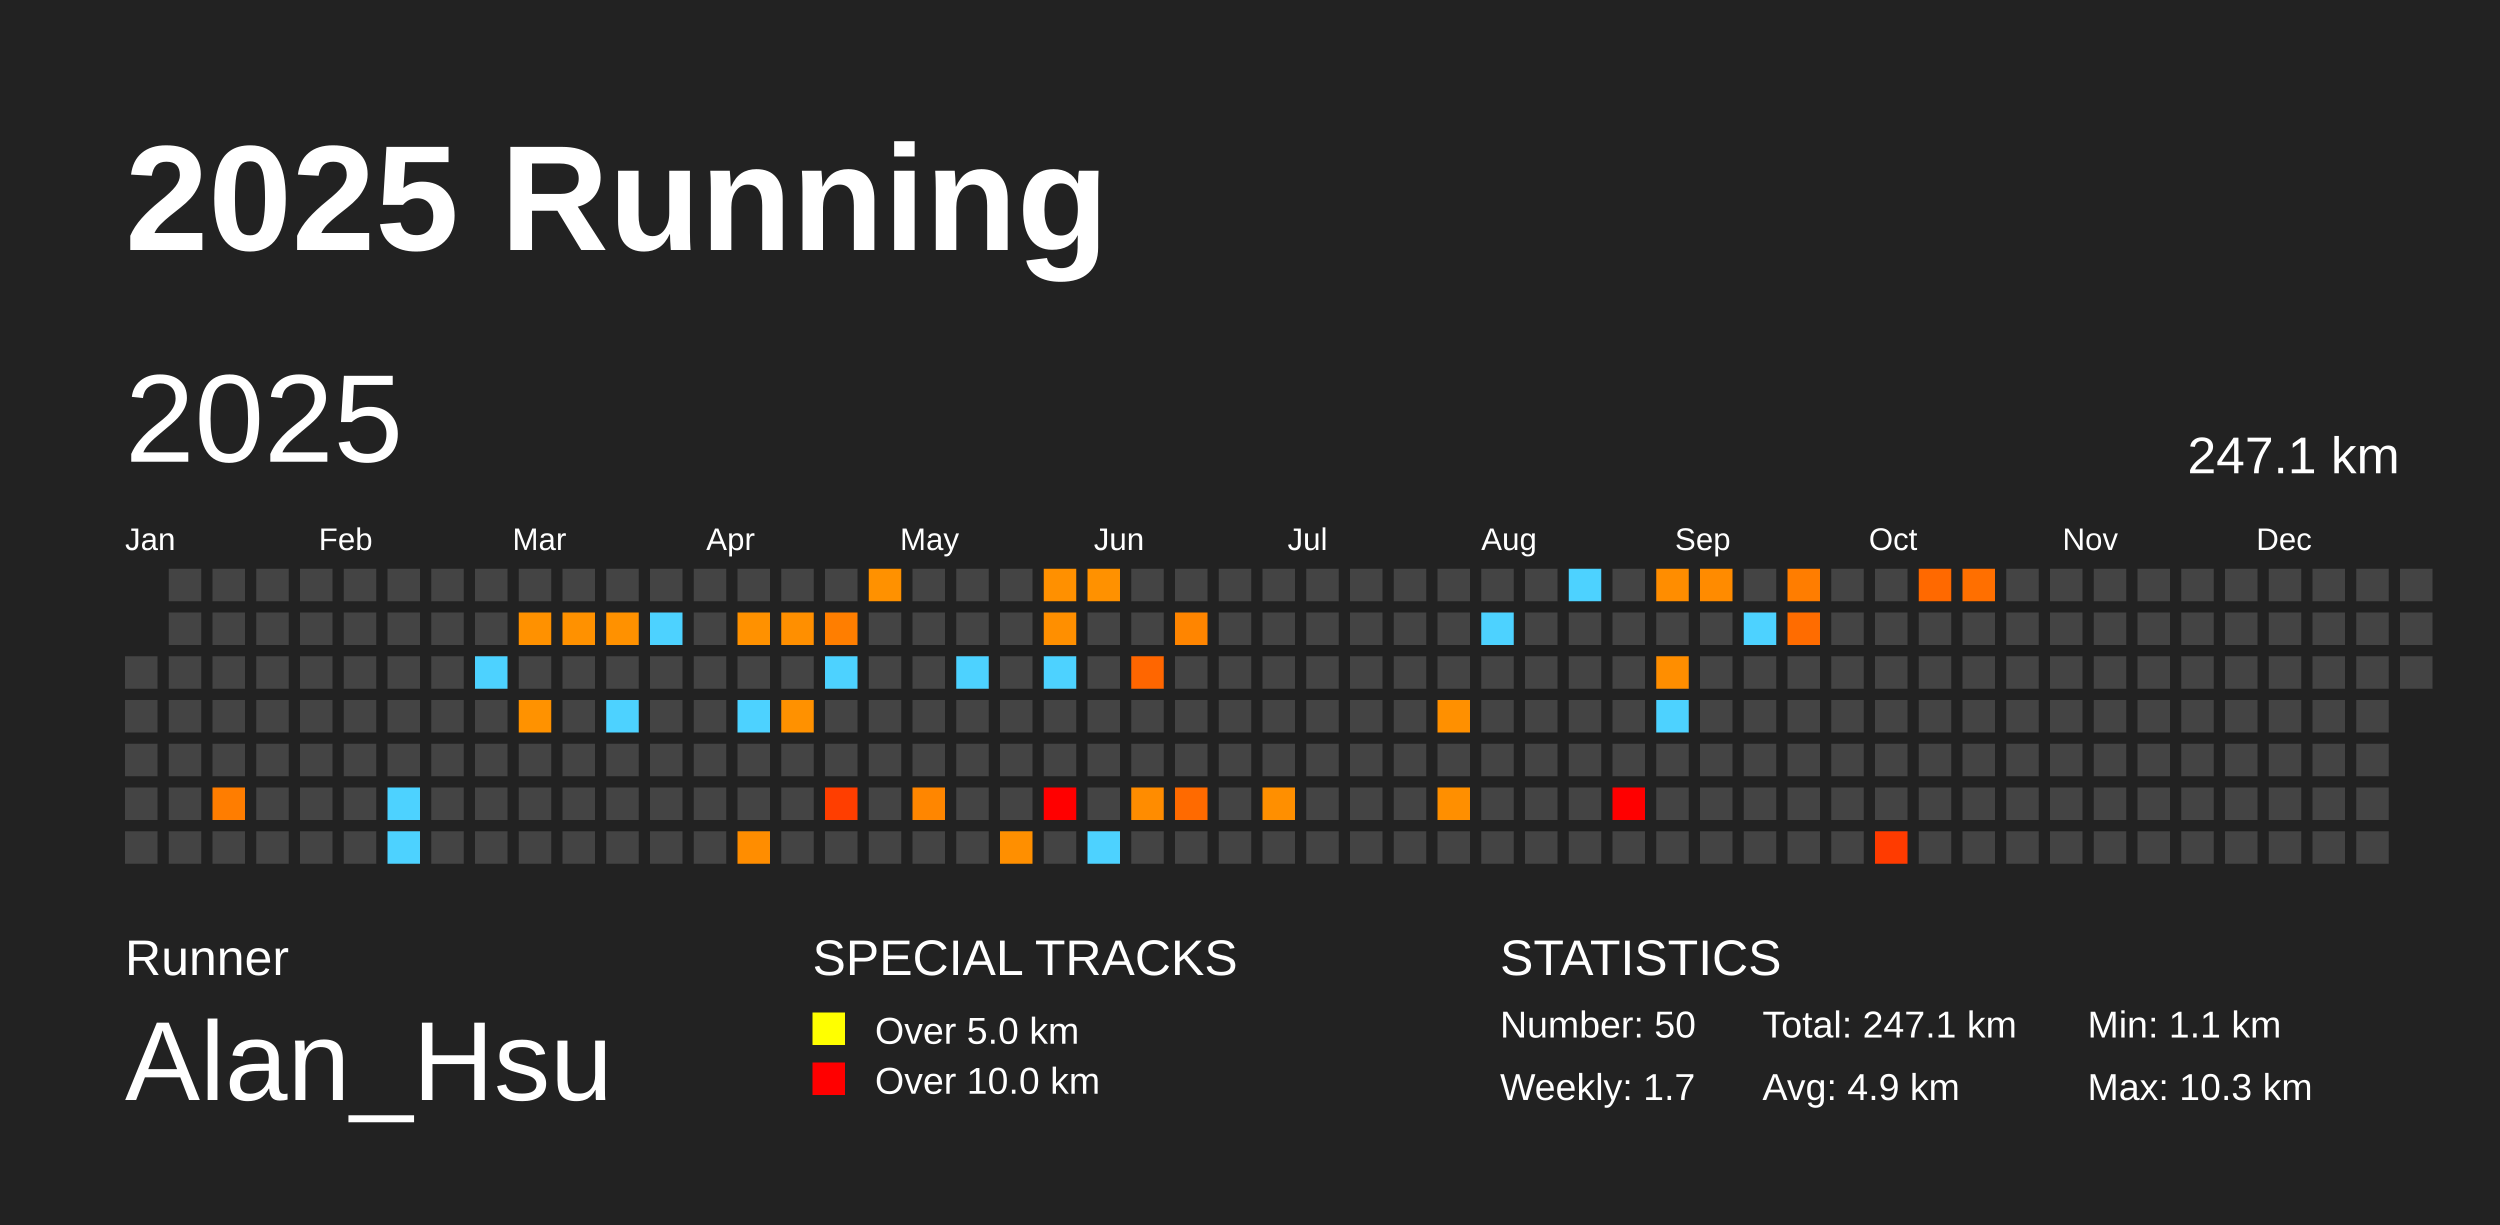
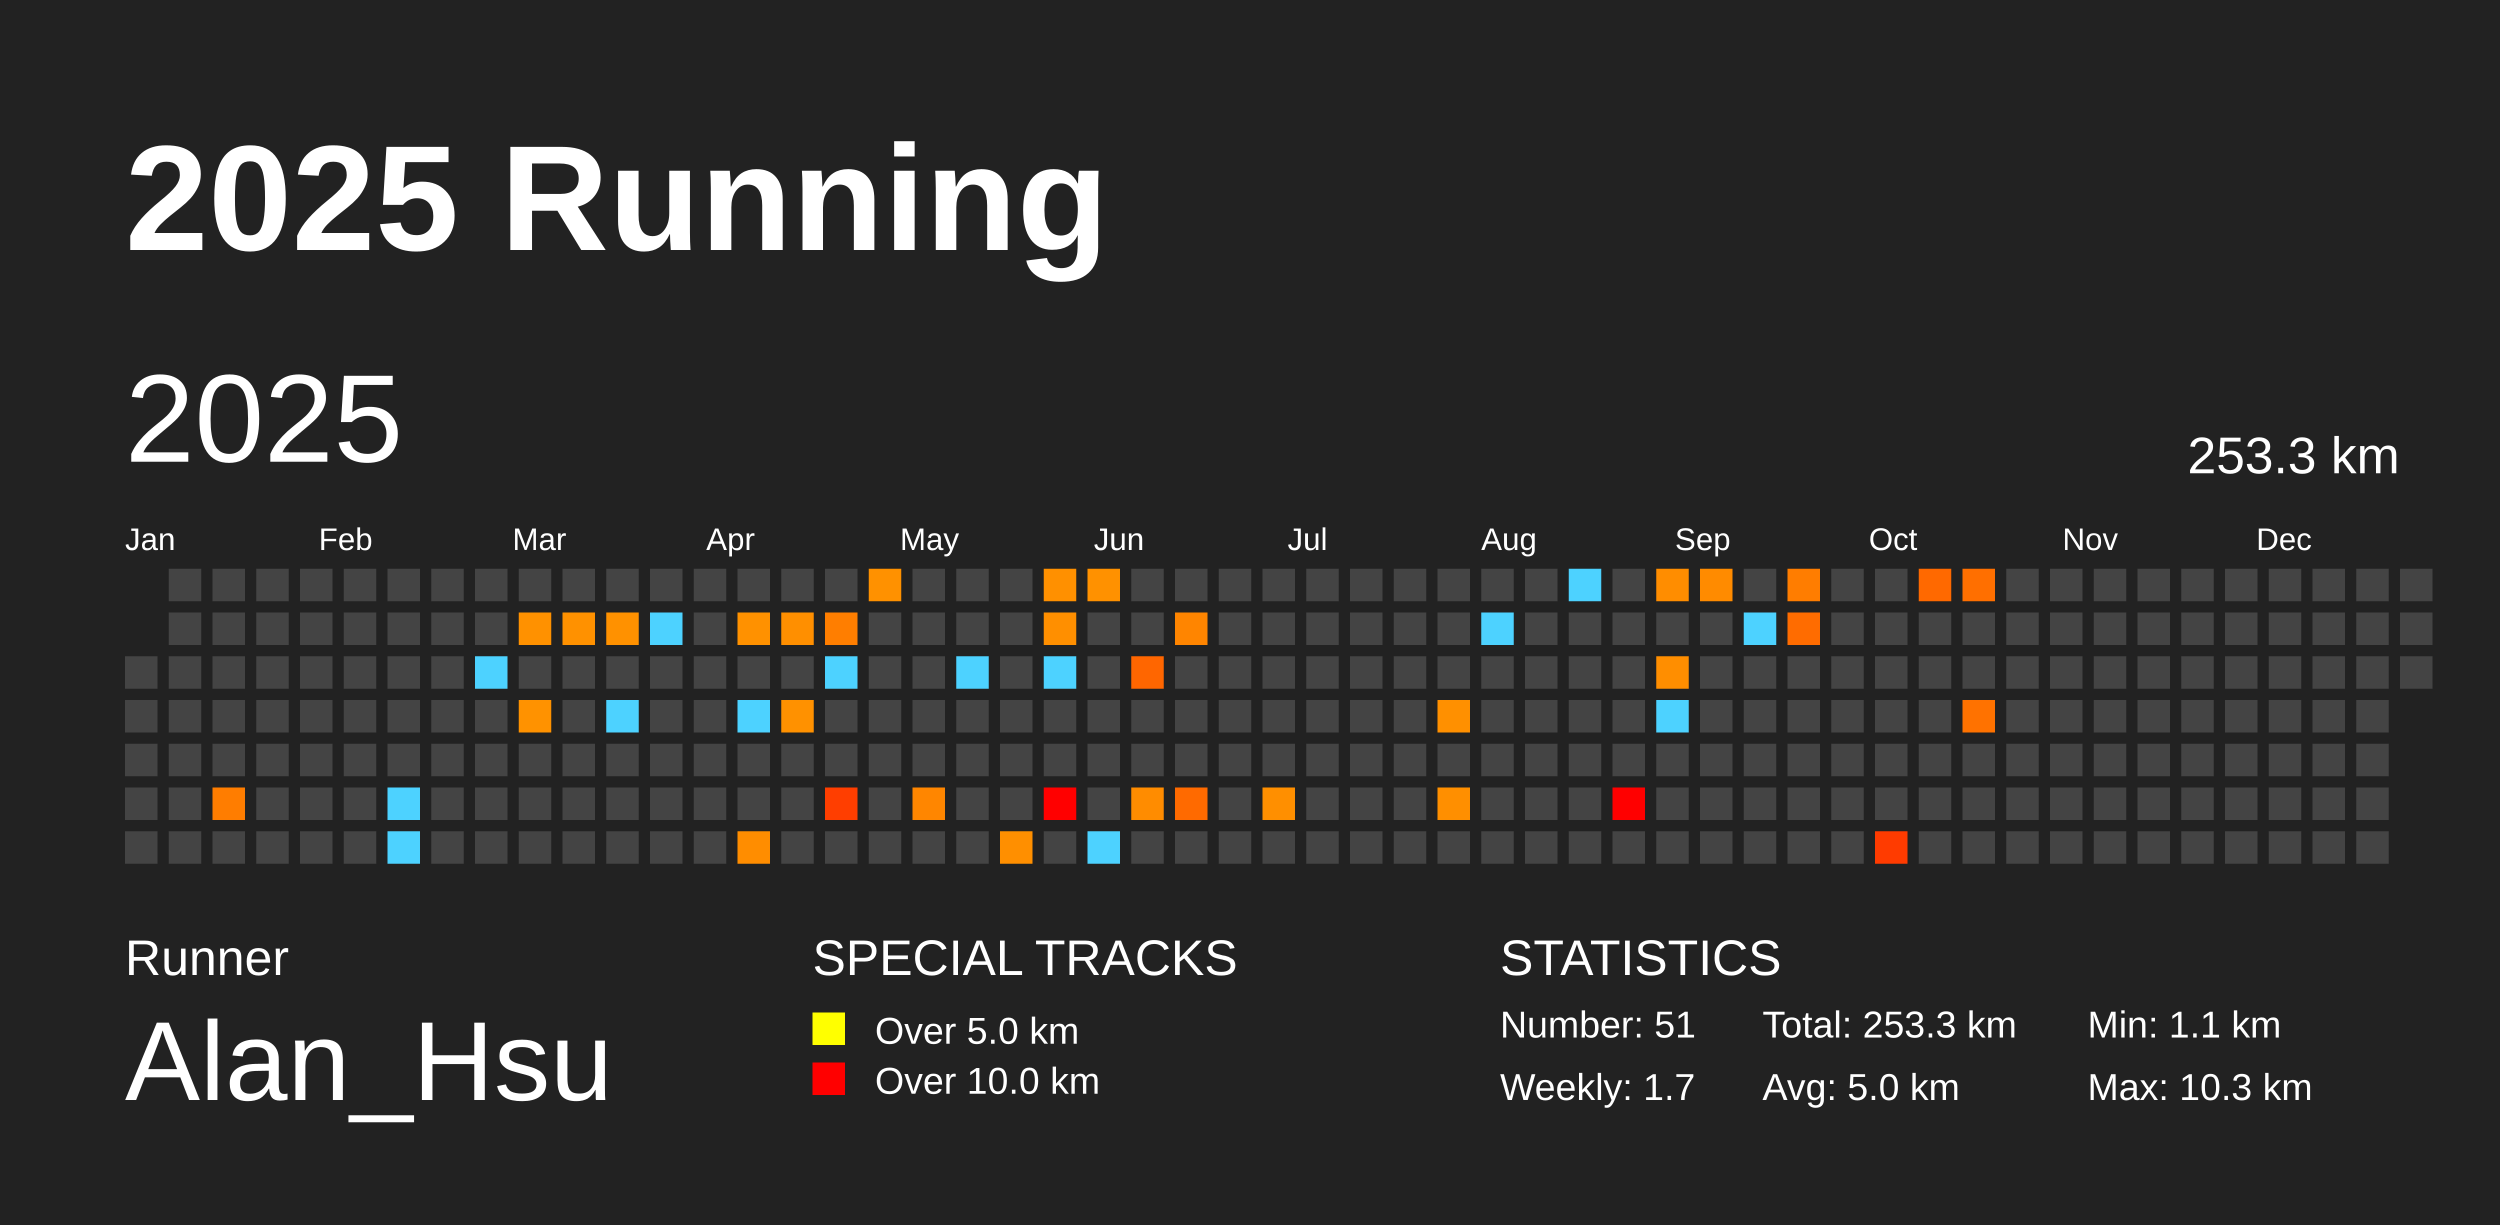
<svg xmlns="http://www.w3.org/2000/svg" baseProfile="full" height="98mm" version="1.1" viewBox="0,0,200,98" width="200mm">
  <defs />
  <rect fill="#222222" height="98" width="200" x="0" y="0" />
  <text fill="#FFFFFF" style="font-size:12px; font-family:Arial; font-weight:bold;" x="10" y="20">2025 Running</text>
  <text fill="#FFFFFF" style="font-size:4px; font-family:Arial" x="10" y="78">Runner</text>
  <text fill="#FFFFFF" style="font-size:9px; font-family:Arial" x="10" y="88">Alan_Hsu</text>
  <text fill="#FFFFFF" style="font-size:4px; font-family:Arial" x="65" y="78">SPECIAL TRACKS</text>
  <rect fill="yellow" height="2.6" width="2.6" x="65" y="81" />
  <text fill="#FFFFFF" style="font-size:3px; font-family:Arial" x="70" y="83.5">Over 5.0 km</text>
  <rect fill="red" height="2.6" width="2.6" x="65" y="85" />
  <text fill="#FFFFFF" style="font-size:3px; font-family:Arial" x="70" y="87.5">Over 10.0 km</text>
  <text fill="#FFFFFF" style="font-size:4px; font-family:Arial" x="120" y="78">STATISTICS</text>
-   <text fill="#FFFFFF" style="font-size:3px; font-family:Arial" x="120" y="83">Number: 50</text>
+   <text fill="#FFFFFF" style="font-size:3px; font-family:Arial" x="120" y="83">Number: 51</text>
  <text fill="#FFFFFF" style="font-size:3px; font-family:Arial" x="120" y="88">Weekly: 1.7</text>
-   <text fill="#FFFFFF" style="font-size:3px; font-family:Arial" x="141" y="83">Total: 247.1 km</text>
-   <text fill="#FFFFFF" style="font-size:3px; font-family:Arial" x="141" y="88">Avg: 4.9 km</text>
+   <text fill="#FFFFFF" style="font-size:3px; font-family:Arial" x="141" y="83">Total: 253.3 km</text>
+   <text fill="#FFFFFF" style="font-size:3px; font-family:Arial" x="141" y="88">Avg: 5.0 km</text>
  <text fill="#FFFFFF" style="font-size:3px; font-family:Arial" x="167" y="83">Min: 1.1 km</text>
  <text fill="#FFFFFF" style="font-size:3px; font-family:Arial" x="167" y="88">Max: 10.3 km</text>
  <text dominant-baseline="hanging" fill="#FFFFFF" style="font-size:10.0px; font-family:Arial;" x="10" y="30">2025</text>
-   <text dominant-baseline="hanging" fill="#FFFFFF" style="font-size:4.125px; font-family:Arial;" x="175" y="35">247.1 km</text>
+   <text dominant-baseline="hanging" fill="#FFFFFF" style="font-size:4.125px; font-family:Arial;" x="175" y="35">253.3 km</text>
  <text fill="#FFFFFF" style="font-size:2.5px; font-family:Arial" x="10.0" y="44">Jan</text>
  <text fill="#FFFFFF" style="font-size:2.5px; font-family:Arial" x="25.5" y="44">Feb</text>
  <text fill="#FFFFFF" style="font-size:2.5px; font-family:Arial" x="41.0" y="44">Mar</text>
  <text fill="#FFFFFF" style="font-size:2.5px; font-family:Arial" x="56.5" y="44">Apr</text>
  <text fill="#FFFFFF" style="font-size:2.5px; font-family:Arial" x="72.0" y="44">May</text>
  <text fill="#FFFFFF" style="font-size:2.5px; font-family:Arial" x="87.5" y="44">Jun</text>
  <text fill="#FFFFFF" style="font-size:2.5px; font-family:Arial" x="103.0" y="44">Jul</text>
  <text fill="#FFFFFF" style="font-size:2.5px; font-family:Arial" x="118.5" y="44">Aug</text>
  <text fill="#FFFFFF" style="font-size:2.5px; font-family:Arial" x="134.0" y="44">Sep</text>
  <text fill="#FFFFFF" style="font-size:2.5px; font-family:Arial" x="149.5" y="44">Oct</text>
  <text fill="#FFFFFF" style="font-size:2.5px; font-family:Arial" x="165.0" y="44">Nov</text>
  <text fill="#FFFFFF" style="font-size:2.5px; font-family:Arial" x="180.5" y="44">Dec</text>
  <rect fill="#444444" height="2.6" width="2.6" x="10.0" y="52.5" />
  <rect fill="#444444" height="2.6" width="2.6" x="10.0" y="56.0" />
  <rect fill="#444444" height="2.6" width="2.6" x="10.0" y="59.5" />
  <rect fill="#444444" height="2.6" width="2.6" x="10.0" y="63.0" />
  <rect fill="#444444" height="2.6" width="2.6" x="10.0" y="66.5" />
  <rect fill="#444444" height="2.6" width="2.6" x="13.5" y="45.5" />
  <rect fill="#444444" height="2.6" width="2.6" x="13.5" y="49.0" />
  <rect fill="#444444" height="2.6" width="2.6" x="13.5" y="52.5" />
  <rect fill="#444444" height="2.6" width="2.6" x="13.5" y="56.0" />
  <rect fill="#444444" height="2.6" width="2.6" x="13.5" y="59.5" />
  <rect fill="#444444" height="2.6" width="2.6" x="13.5" y="63.0" />
  <rect fill="#444444" height="2.6" width="2.6" x="13.5" y="66.5" />
  <rect fill="#444444" height="2.6" width="2.6" x="17.0" y="45.5" />
  <rect fill="#444444" height="2.6" width="2.6" x="17.0" y="49.0" />
  <rect fill="#444444" height="2.6" width="2.6" x="17.0" y="52.5" />
  <rect fill="#444444" height="2.6" width="2.6" x="17.0" y="56.0" />
  <rect fill="#444444" height="2.6" width="2.6" x="17.0" y="59.5" />
  <rect fill="#ff7d00" height="2.6" width="2.6" x="17.0" y="63.0" />
  <rect fill="#444444" height="2.6" width="2.6" x="17.0" y="66.5" />
  <rect fill="#444444" height="2.6" width="2.6" x="20.5" y="45.5" />
  <rect fill="#444444" height="2.6" width="2.6" x="20.5" y="49.0" />
  <rect fill="#444444" height="2.6" width="2.6" x="20.5" y="52.5" />
  <rect fill="#444444" height="2.6" width="2.6" x="20.5" y="56.0" />
  <rect fill="#444444" height="2.6" width="2.6" x="20.5" y="59.5" />
  <rect fill="#444444" height="2.6" width="2.6" x="20.5" y="63.0" />
  <rect fill="#444444" height="2.6" width="2.6" x="20.5" y="66.5" />
  <rect fill="#444444" height="2.6" width="2.6" x="24.0" y="45.5" />
  <rect fill="#444444" height="2.6" width="2.6" x="24.0" y="49.0" />
  <rect fill="#444444" height="2.6" width="2.6" x="24.0" y="52.5" />
  <rect fill="#444444" height="2.6" width="2.6" x="24.0" y="56.0" />
  <rect fill="#444444" height="2.6" width="2.6" x="24.0" y="59.5" />
  <rect fill="#444444" height="2.6" width="2.6" x="24.0" y="63.0" />
  <rect fill="#444444" height="2.6" width="2.6" x="24.0" y="66.5" />
  <rect fill="#444444" height="2.6" width="2.6" x="27.5" y="45.5" />
  <rect fill="#444444" height="2.6" width="2.6" x="27.5" y="49.0" />
  <rect fill="#444444" height="2.6" width="2.6" x="27.5" y="52.5" />
  <rect fill="#444444" height="2.6" width="2.6" x="27.5" y="56.0" />
  <rect fill="#444444" height="2.6" width="2.6" x="27.5" y="59.5" />
  <rect fill="#444444" height="2.6" width="2.6" x="27.5" y="63.0" />
  <rect fill="#444444" height="2.6" width="2.6" x="27.5" y="66.5" />
  <rect fill="#444444" height="2.6" width="2.6" x="31.0" y="45.5" />
  <rect fill="#444444" height="2.6" width="2.6" x="31.0" y="49.0" />
  <rect fill="#444444" height="2.6" width="2.6" x="31.0" y="52.5" />
  <rect fill="#444444" height="2.6" width="2.6" x="31.0" y="56.0" />
  <rect fill="#444444" height="2.6" width="2.6" x="31.0" y="59.5" />
  <rect fill="#4dd2ff" height="2.6" width="2.6" x="31.0" y="63.0" />
  <rect fill="#4dd2ff" height="2.6" width="2.6" x="31.0" y="66.5" />
  <rect fill="#444444" height="2.6" width="2.6" x="34.5" y="45.5" />
  <rect fill="#444444" height="2.6" width="2.6" x="34.5" y="49.0" />
  <rect fill="#444444" height="2.6" width="2.6" x="34.5" y="52.5" />
  <rect fill="#444444" height="2.6" width="2.6" x="34.5" y="56.0" />
  <rect fill="#444444" height="2.6" width="2.6" x="34.5" y="59.5" />
  <rect fill="#444444" height="2.6" width="2.6" x="34.5" y="63.0" />
  <rect fill="#444444" height="2.6" width="2.6" x="34.5" y="66.5" />
  <rect fill="#444444" height="2.6" width="2.6" x="38.0" y="45.5" />
  <rect fill="#444444" height="2.6" width="2.6" x="38.0" y="49.0" />
  <rect fill="#4dd2ff" height="2.6" width="2.6" x="38.0" y="52.5" />
  <rect fill="#444444" height="2.6" width="2.6" x="38.0" y="56.0" />
  <rect fill="#444444" height="2.6" width="2.6" x="38.0" y="59.5" />
  <rect fill="#444444" height="2.6" width="2.6" x="38.0" y="63.0" />
  <rect fill="#444444" height="2.6" width="2.6" x="38.0" y="66.5" />
  <rect fill="#444444" height="2.6" width="2.6" x="41.5" y="45.5" />
  <rect fill="#ff9100" height="2.6" width="2.6" x="41.5" y="49.0" />
  <rect fill="#444444" height="2.6" width="2.6" x="41.5" y="52.5" />
  <rect fill="#ff9200" height="2.6" width="2.6" x="41.5" y="56.0" />
  <rect fill="#444444" height="2.6" width="2.6" x="41.5" y="59.5" />
  <rect fill="#444444" height="2.6" width="2.6" x="41.5" y="63.0" />
  <rect fill="#444444" height="2.6" width="2.6" x="41.5" y="66.5" />
  <rect fill="#444444" height="2.6" width="2.6" x="45.0" y="45.5" />
  <rect fill="#ff9100" height="2.6" width="2.6" x="45.0" y="49.0" />
  <rect fill="#444444" height="2.6" width="2.6" x="45.0" y="52.5" />
  <rect fill="#444444" height="2.6" width="2.6" x="45.0" y="56.0" />
  <rect fill="#444444" height="2.6" width="2.6" x="45.0" y="59.5" />
  <rect fill="#444444" height="2.6" width="2.6" x="45.0" y="63.0" />
  <rect fill="#444444" height="2.6" width="2.6" x="45.0" y="66.5" />
  <rect fill="#444444" height="2.6" width="2.6" x="48.5" y="45.5" />
  <rect fill="#ff9100" height="2.6" width="2.6" x="48.5" y="49.0" />
  <rect fill="#444444" height="2.6" width="2.6" x="48.5" y="52.5" />
  <rect fill="#4dd2ff" height="2.6" width="2.6" x="48.5" y="56.0" />
  <rect fill="#444444" height="2.6" width="2.6" x="48.5" y="59.5" />
  <rect fill="#444444" height="2.6" width="2.6" x="48.5" y="63.0" />
  <rect fill="#444444" height="2.6" width="2.6" x="48.5" y="66.5" />
  <rect fill="#444444" height="2.6" width="2.6" x="52.0" y="45.5" />
  <rect fill="#4dd2ff" height="2.6" width="2.6" x="52.0" y="49.0" />
  <rect fill="#444444" height="2.6" width="2.6" x="52.0" y="52.5" />
  <rect fill="#444444" height="2.6" width="2.6" x="52.0" y="56.0" />
  <rect fill="#444444" height="2.6" width="2.6" x="52.0" y="59.5" />
  <rect fill="#444444" height="2.6" width="2.6" x="52.0" y="63.0" />
  <rect fill="#444444" height="2.6" width="2.6" x="52.0" y="66.5" />
  <rect fill="#444444" height="2.6" width="2.6" x="55.5" y="45.5" />
  <rect fill="#444444" height="2.6" width="2.6" x="55.5" y="49.0" />
  <rect fill="#444444" height="2.6" width="2.6" x="55.5" y="52.5" />
  <rect fill="#444444" height="2.6" width="2.6" x="55.5" y="56.0" />
  <rect fill="#444444" height="2.6" width="2.6" x="55.5" y="59.5" />
  <rect fill="#444444" height="2.6" width="2.6" x="55.5" y="63.0" />
  <rect fill="#444444" height="2.6" width="2.6" x="55.5" y="66.5" />
  <rect fill="#444444" height="2.6" width="2.6" x="59.0" y="45.5" />
  <rect fill="#ff9100" height="2.6" width="2.6" x="59.0" y="49.0" />
  <rect fill="#444444" height="2.6" width="2.6" x="59.0" y="52.5" />
  <rect fill="#4dd2ff" height="2.6" width="2.6" x="59.0" y="56.0" />
  <rect fill="#444444" height="2.6" width="2.6" x="59.0" y="59.5" />
  <rect fill="#444444" height="2.6" width="2.6" x="59.0" y="63.0" />
  <rect fill="#ff8d00" height="2.6" width="2.6" x="59.0" y="66.5" />
  <rect fill="#444444" height="2.6" width="2.6" x="62.5" y="45.5" />
  <rect fill="#ff8f00" height="2.6" width="2.6" x="62.5" y="49.0" />
  <rect fill="#444444" height="2.6" width="2.6" x="62.5" y="52.5" />
  <rect fill="#ff9100" height="2.6" width="2.6" x="62.5" y="56.0" />
  <rect fill="#444444" height="2.6" width="2.6" x="62.5" y="59.5" />
  <rect fill="#444444" height="2.6" width="2.6" x="62.5" y="63.0" />
  <rect fill="#444444" height="2.6" width="2.6" x="62.5" y="66.5" />
  <rect fill="#444444" height="2.6" width="2.6" x="66.0" y="45.5" />
  <rect fill="#ff7e00" height="2.6" width="2.6" x="66.0" y="49.0" />
  <rect fill="#4dd2ff" height="2.6" width="2.6" x="66.0" y="52.5" />
  <rect fill="#444444" height="2.6" width="2.6" x="66.0" y="56.0" />
  <rect fill="#444444" height="2.6" width="2.6" x="66.0" y="59.5" />
  <rect fill="#ff3e00" height="2.6" width="2.6" x="66.0" y="63.0" />
  <rect fill="#444444" height="2.6" width="2.6" x="66.0" y="66.5" />
  <rect fill="#ff9100" height="2.6" width="2.6" x="69.5" y="45.5" />
  <rect fill="#444444" height="2.6" width="2.6" x="69.5" y="49.0" />
  <rect fill="#444444" height="2.6" width="2.6" x="69.5" y="52.5" />
  <rect fill="#444444" height="2.6" width="2.6" x="69.5" y="56.0" />
  <rect fill="#444444" height="2.6" width="2.6" x="69.5" y="59.5" />
  <rect fill="#444444" height="2.6" width="2.6" x="69.5" y="63.0" />
  <rect fill="#444444" height="2.6" width="2.6" x="69.5" y="66.5" />
  <rect fill="#444444" height="2.6" width="2.6" x="73.0" y="45.5" />
  <rect fill="#444444" height="2.6" width="2.6" x="73.0" y="49.0" />
  <rect fill="#444444" height="2.6" width="2.6" x="73.0" y="52.5" />
  <rect fill="#444444" height="2.6" width="2.6" x="73.0" y="56.0" />
  <rect fill="#444444" height="2.6" width="2.6" x="73.0" y="59.5" />
  <rect fill="#ff8600" height="2.6" width="2.6" x="73.0" y="63.0" />
  <rect fill="#444444" height="2.6" width="2.6" x="73.0" y="66.5" />
  <rect fill="#444444" height="2.6" width="2.6" x="76.5" y="45.5" />
  <rect fill="#444444" height="2.6" width="2.6" x="76.5" y="49.0" />
  <rect fill="#4dd2ff" height="2.6" width="2.6" x="76.5" y="52.5" />
  <rect fill="#444444" height="2.6" width="2.6" x="76.5" y="56.0" />
  <rect fill="#444444" height="2.6" width="2.6" x="76.5" y="59.5" />
  <rect fill="#444444" height="2.6" width="2.6" x="76.5" y="63.0" />
  <rect fill="#444444" height="2.6" width="2.6" x="76.5" y="66.5" />
  <rect fill="#444444" height="2.6" width="2.6" x="80.0" y="45.5" />
  <rect fill="#444444" height="2.6" width="2.6" x="80.0" y="49.0" />
  <rect fill="#444444" height="2.6" width="2.6" x="80.0" y="52.5" />
  <rect fill="#444444" height="2.6" width="2.6" x="80.0" y="56.0" />
  <rect fill="#444444" height="2.6" width="2.6" x="80.0" y="59.5" />
  <rect fill="#444444" height="2.6" width="2.6" x="80.0" y="63.0" />
  <rect fill="#ff8f00" height="2.6" width="2.6" x="80.0" y="66.5" />
  <rect fill="#ff9000" height="2.6" width="2.6" x="83.5" y="45.5" />
  <rect fill="#ff8f00" height="2.6" width="2.6" x="83.5" y="49.0" />
  <rect fill="#4dd2ff" height="2.6" width="2.6" x="83.5" y="52.5" />
  <rect fill="#444444" height="2.6" width="2.6" x="83.5" y="56.0" />
  <rect fill="#444444" height="2.6" width="2.6" x="83.5" y="59.5" />
  <rect fill="red" height="2.6" width="2.6" x="83.5" y="63.0" />
  <rect fill="#444444" height="2.6" width="2.6" x="83.5" y="66.5" />
  <rect fill="#ff9100" height="2.6" width="2.6" x="87.0" y="45.5" />
  <rect fill="#444444" height="2.6" width="2.6" x="87.0" y="49.0" />
  <rect fill="#444444" height="2.6" width="2.6" x="87.0" y="52.5" />
  <rect fill="#444444" height="2.6" width="2.6" x="87.0" y="56.0" />
  <rect fill="#444444" height="2.6" width="2.6" x="87.0" y="59.5" />
  <rect fill="#444444" height="2.6" width="2.6" x="87.0" y="63.0" />
  <rect fill="#4dd2ff" height="2.6" width="2.6" x="87.0" y="66.5" />
  <rect fill="#444444" height="2.6" width="2.6" x="90.5" y="45.5" />
  <rect fill="#444444" height="2.6" width="2.6" x="90.5" y="49.0" />
  <rect fill="#ff6600" height="2.6" width="2.6" x="90.5" y="52.5" />
  <rect fill="#444444" height="2.6" width="2.6" x="90.5" y="56.0" />
  <rect fill="#444444" height="2.6" width="2.6" x="90.5" y="59.5" />
  <rect fill="#ff8c00" height="2.6" width="2.6" x="90.5" y="63.0" />
  <rect fill="#444444" height="2.6" width="2.6" x="90.5" y="66.5" />
  <rect fill="#444444" height="2.6" width="2.6" x="94.0" y="45.5" />
  <rect fill="#ff8500" height="2.6" width="2.6" x="94.0" y="49.0" />
  <rect fill="#444444" height="2.6" width="2.6" x="94.0" y="52.5" />
  <rect fill="#444444" height="2.6" width="2.6" x="94.0" y="56.0" />
  <rect fill="#444444" height="2.6" width="2.6" x="94.0" y="59.5" />
  <rect fill="#ff6a00" height="2.6" width="2.6" x="94.0" y="63.0" />
  <rect fill="#444444" height="2.6" width="2.6" x="94.0" y="66.5" />
  <rect fill="#444444" height="2.6" width="2.6" x="97.5" y="45.5" />
  <rect fill="#444444" height="2.6" width="2.6" x="97.5" y="49.0" />
  <rect fill="#444444" height="2.6" width="2.6" x="97.5" y="52.5" />
  <rect fill="#444444" height="2.6" width="2.6" x="97.5" y="56.0" />
  <rect fill="#444444" height="2.6" width="2.6" x="97.5" y="59.5" />
  <rect fill="#444444" height="2.6" width="2.6" x="97.5" y="63.0" />
  <rect fill="#444444" height="2.6" width="2.6" x="97.5" y="66.5" />
  <rect fill="#444444" height="2.6" width="2.6" x="101.0" y="45.5" />
  <rect fill="#444444" height="2.6" width="2.6" x="101.0" y="49.0" />
  <rect fill="#444444" height="2.6" width="2.6" x="101.0" y="52.5" />
  <rect fill="#444444" height="2.6" width="2.6" x="101.0" y="56.0" />
  <rect fill="#444444" height="2.6" width="2.6" x="101.0" y="59.5" />
  <rect fill="#ff8f00" height="2.6" width="2.6" x="101.0" y="63.0" />
  <rect fill="#444444" height="2.6" width="2.6" x="101.0" y="66.5" />
  <rect fill="#444444" height="2.6" width="2.6" x="104.5" y="45.5" />
  <rect fill="#444444" height="2.6" width="2.6" x="104.5" y="49.0" />
  <rect fill="#444444" height="2.6" width="2.6" x="104.5" y="52.5" />
  <rect fill="#444444" height="2.6" width="2.6" x="104.5" y="56.0" />
  <rect fill="#444444" height="2.6" width="2.6" x="104.5" y="59.5" />
  <rect fill="#444444" height="2.6" width="2.6" x="104.5" y="63.0" />
  <rect fill="#444444" height="2.6" width="2.6" x="104.5" y="66.5" />
  <rect fill="#444444" height="2.6" width="2.6" x="108.0" y="45.5" />
  <rect fill="#444444" height="2.6" width="2.6" x="108.0" y="49.0" />
  <rect fill="#444444" height="2.6" width="2.6" x="108.0" y="52.5" />
  <rect fill="#444444" height="2.6" width="2.6" x="108.0" y="56.0" />
  <rect fill="#444444" height="2.6" width="2.6" x="108.0" y="59.5" />
  <rect fill="#444444" height="2.6" width="2.6" x="108.0" y="63.0" />
  <rect fill="#444444" height="2.6" width="2.6" x="108.0" y="66.5" />
  <rect fill="#444444" height="2.6" width="2.6" x="111.5" y="45.5" />
  <rect fill="#444444" height="2.6" width="2.6" x="111.5" y="49.0" />
  <rect fill="#444444" height="2.6" width="2.6" x="111.5" y="52.5" />
  <rect fill="#444444" height="2.6" width="2.6" x="111.5" y="56.0" />
  <rect fill="#444444" height="2.6" width="2.6" x="111.5" y="59.5" />
  <rect fill="#444444" height="2.6" width="2.6" x="111.5" y="63.0" />
  <rect fill="#444444" height="2.6" width="2.6" x="111.5" y="66.5" />
  <rect fill="#444444" height="2.6" width="2.6" x="115.0" y="45.5" />
  <rect fill="#444444" height="2.6" width="2.6" x="115.0" y="49.0" />
  <rect fill="#444444" height="2.6" width="2.6" x="115.0" y="52.5" />
  <rect fill="#ff9000" height="2.6" width="2.6" x="115.0" y="56.0" />
  <rect fill="#444444" height="2.6" width="2.6" x="115.0" y="59.5" />
  <rect fill="#ff8f00" height="2.6" width="2.6" x="115.0" y="63.0" />
  <rect fill="#444444" height="2.6" width="2.6" x="115.0" y="66.5" />
  <rect fill="#444444" height="2.6" width="2.6" x="118.5" y="45.5" />
  <rect fill="#4dd2ff" height="2.6" width="2.6" x="118.5" y="49.0" />
  <rect fill="#444444" height="2.6" width="2.6" x="118.5" y="52.5" />
  <rect fill="#444444" height="2.6" width="2.6" x="118.5" y="56.0" />
  <rect fill="#444444" height="2.6" width="2.6" x="118.5" y="59.5" />
  <rect fill="#444444" height="2.6" width="2.6" x="118.5" y="63.0" />
  <rect fill="#444444" height="2.6" width="2.6" x="118.5" y="66.5" />
  <rect fill="#444444" height="2.6" width="2.6" x="122.0" y="45.5" />
  <rect fill="#444444" height="2.6" width="2.6" x="122.0" y="49.0" />
  <rect fill="#444444" height="2.6" width="2.6" x="122.0" y="52.5" />
  <rect fill="#444444" height="2.6" width="2.6" x="122.0" y="56.0" />
  <rect fill="#444444" height="2.6" width="2.6" x="122.0" y="59.5" />
  <rect fill="#444444" height="2.6" width="2.6" x="122.0" y="63.0" />
  <rect fill="#444444" height="2.6" width="2.6" x="122.0" y="66.5" />
  <rect fill="#4dd2ff" height="2.6" width="2.6" x="125.5" y="45.5" />
  <rect fill="#444444" height="2.6" width="2.6" x="125.5" y="49.0" />
  <rect fill="#444444" height="2.6" width="2.6" x="125.5" y="52.5" />
  <rect fill="#444444" height="2.6" width="2.6" x="125.5" y="56.0" />
  <rect fill="#444444" height="2.6" width="2.6" x="125.5" y="59.5" />
  <rect fill="#444444" height="2.6" width="2.6" x="125.5" y="63.0" />
  <rect fill="#444444" height="2.6" width="2.6" x="125.5" y="66.5" />
  <rect fill="#444444" height="2.6" width="2.6" x="129.0" y="45.5" />
  <rect fill="#444444" height="2.6" width="2.6" x="129.0" y="49.0" />
  <rect fill="#444444" height="2.6" width="2.6" x="129.0" y="52.5" />
  <rect fill="#444444" height="2.6" width="2.6" x="129.0" y="56.0" />
  <rect fill="#444444" height="2.6" width="2.6" x="129.0" y="59.5" />
  <rect fill="red" height="2.6" width="2.6" x="129.0" y="63.0" />
  <rect fill="#444444" height="2.6" width="2.6" x="129.0" y="66.5" />
  <rect fill="#ff8d00" height="2.6" width="2.6" x="132.5" y="45.5" />
  <rect fill="#444444" height="2.6" width="2.6" x="132.5" y="49.0" />
  <rect fill="#ff8e00" height="2.6" width="2.6" x="132.5" y="52.5" />
  <rect fill="#4dd2ff" height="2.6" width="2.6" x="132.5" y="56.0" />
  <rect fill="#444444" height="2.6" width="2.6" x="132.5" y="59.5" />
  <rect fill="#444444" height="2.6" width="2.6" x="132.5" y="63.0" />
  <rect fill="#444444" height="2.6" width="2.6" x="132.5" y="66.5" />
  <rect fill="#ff8b00" height="2.6" width="2.6" x="136.0" y="45.5" />
  <rect fill="#444444" height="2.6" width="2.6" x="136.0" y="49.0" />
  <rect fill="#444444" height="2.6" width="2.6" x="136.0" y="52.5" />
  <rect fill="#444444" height="2.6" width="2.6" x="136.0" y="56.0" />
  <rect fill="#444444" height="2.6" width="2.6" x="136.0" y="59.5" />
  <rect fill="#444444" height="2.6" width="2.6" x="136.0" y="63.0" />
  <rect fill="#444444" height="2.6" width="2.6" x="136.0" y="66.5" />
  <rect fill="#444444" height="2.6" width="2.6" x="139.5" y="45.5" />
  <rect fill="#4dd2ff" height="2.6" width="2.6" x="139.5" y="49.0" />
  <rect fill="#444444" height="2.6" width="2.6" x="139.5" y="52.5" />
  <rect fill="#444444" height="2.6" width="2.6" x="139.5" y="56.0" />
  <rect fill="#444444" height="2.6" width="2.6" x="139.5" y="59.5" />
  <rect fill="#444444" height="2.6" width="2.6" x="139.5" y="63.0" />
  <rect fill="#444444" height="2.6" width="2.6" x="139.5" y="66.5" />
  <rect fill="#ff7d00" height="2.6" width="2.6" x="143.0" y="45.5" />
  <rect fill="#ff6c00" height="2.6" width="2.6" x="143.0" y="49.0" />
  <rect fill="#444444" height="2.6" width="2.6" x="143.0" y="52.5" />
  <rect fill="#444444" height="2.6" width="2.6" x="143.0" y="56.0" />
  <rect fill="#444444" height="2.6" width="2.6" x="143.0" y="59.5" />
  <rect fill="#444444" height="2.6" width="2.6" x="143.0" y="63.0" />
  <rect fill="#444444" height="2.6" width="2.6" x="143.0" y="66.5" />
  <rect fill="#444444" height="2.6" width="2.6" x="146.5" y="45.5" />
  <rect fill="#444444" height="2.6" width="2.6" x="146.5" y="49.0" />
  <rect fill="#444444" height="2.6" width="2.6" x="146.5" y="52.5" />
  <rect fill="#444444" height="2.6" width="2.6" x="146.5" y="56.0" />
  <rect fill="#444444" height="2.6" width="2.6" x="146.5" y="59.5" />
  <rect fill="#444444" height="2.6" width="2.6" x="146.5" y="63.0" />
  <rect fill="#444444" height="2.6" width="2.6" x="146.5" y="66.5" />
  <rect fill="#444444" height="2.6" width="2.6" x="150.0" y="45.5" />
  <rect fill="#444444" height="2.6" width="2.6" x="150.0" y="49.0" />
  <rect fill="#444444" height="2.6" width="2.6" x="150.0" y="52.5" />
  <rect fill="#444444" height="2.6" width="2.6" x="150.0" y="56.0" />
  <rect fill="#444444" height="2.6" width="2.6" x="150.0" y="59.5" />
  <rect fill="#444444" height="2.6" width="2.6" x="150.0" y="63.0" />
  <rect fill="#ff3b00" height="2.6" width="2.6" x="150.0" y="66.5" />
  <rect fill="#ff6900" height="2.6" width="2.6" x="153.5" y="45.5" />
  <rect fill="#444444" height="2.6" width="2.6" x="153.5" y="49.0" />
  <rect fill="#444444" height="2.6" width="2.6" x="153.5" y="52.5" />
  <rect fill="#444444" height="2.6" width="2.6" x="153.5" y="56.0" />
  <rect fill="#444444" height="2.6" width="2.6" x="153.5" y="59.5" />
  <rect fill="#444444" height="2.6" width="2.6" x="153.5" y="63.0" />
  <rect fill="#444444" height="2.6" width="2.6" x="153.5" y="66.5" />
  <rect fill="#ff6f00" height="2.6" width="2.6" x="157.0" y="45.5" />
  <rect fill="#444444" height="2.6" width="2.6" x="157.0" y="49.0" />
  <rect fill="#444444" height="2.6" width="2.6" x="157.0" y="52.5" />
-   <rect fill="#444444" height="2.6" width="2.6" x="157.0" y="56.0" />
+   <rect fill="#ff7200" height="2.6" width="2.6" x="157.0" y="56.0" />
  <rect fill="#444444" height="2.6" width="2.6" x="157.0" y="59.5" />
  <rect fill="#444444" height="2.6" width="2.6" x="157.0" y="63.0" />
  <rect fill="#444444" height="2.6" width="2.6" x="157.0" y="66.5" />
  <rect fill="#444444" height="2.6" width="2.6" x="160.5" y="45.5" />
  <rect fill="#444444" height="2.6" width="2.6" x="160.5" y="49.0" />
  <rect fill="#444444" height="2.6" width="2.6" x="160.5" y="52.5" />
  <rect fill="#444444" height="2.6" width="2.6" x="160.5" y="56.0" />
  <rect fill="#444444" height="2.6" width="2.6" x="160.5" y="59.5" />
  <rect fill="#444444" height="2.6" width="2.6" x="160.5" y="63.0" />
  <rect fill="#444444" height="2.6" width="2.6" x="160.5" y="66.5" />
  <rect fill="#444444" height="2.6" width="2.6" x="164.0" y="45.5" />
  <rect fill="#444444" height="2.6" width="2.6" x="164.0" y="49.0" />
  <rect fill="#444444" height="2.6" width="2.6" x="164.0" y="52.5" />
  <rect fill="#444444" height="2.6" width="2.6" x="164.0" y="56.0" />
  <rect fill="#444444" height="2.6" width="2.6" x="164.0" y="59.5" />
  <rect fill="#444444" height="2.6" width="2.6" x="164.0" y="63.0" />
  <rect fill="#444444" height="2.6" width="2.6" x="164.0" y="66.5" />
  <rect fill="#444444" height="2.6" width="2.6" x="167.5" y="45.5" />
  <rect fill="#444444" height="2.6" width="2.6" x="167.5" y="49.0" />
  <rect fill="#444444" height="2.6" width="2.6" x="167.5" y="52.5" />
  <rect fill="#444444" height="2.6" width="2.6" x="167.5" y="56.0" />
  <rect fill="#444444" height="2.6" width="2.6" x="167.5" y="59.5" />
  <rect fill="#444444" height="2.6" width="2.6" x="167.5" y="63.0" />
  <rect fill="#444444" height="2.6" width="2.6" x="167.5" y="66.5" />
  <rect fill="#444444" height="2.6" width="2.6" x="171.0" y="45.5" />
  <rect fill="#444444" height="2.6" width="2.6" x="171.0" y="49.0" />
  <rect fill="#444444" height="2.6" width="2.6" x="171.0" y="52.5" />
  <rect fill="#444444" height="2.6" width="2.6" x="171.0" y="56.0" />
  <rect fill="#444444" height="2.6" width="2.6" x="171.0" y="59.5" />
  <rect fill="#444444" height="2.6" width="2.6" x="171.0" y="63.0" />
  <rect fill="#444444" height="2.6" width="2.6" x="171.0" y="66.5" />
  <rect fill="#444444" height="2.6" width="2.6" x="174.5" y="45.5" />
  <rect fill="#444444" height="2.6" width="2.6" x="174.5" y="49.0" />
  <rect fill="#444444" height="2.6" width="2.6" x="174.5" y="52.5" />
  <rect fill="#444444" height="2.6" width="2.6" x="174.5" y="56.0" />
  <rect fill="#444444" height="2.6" width="2.6" x="174.5" y="59.5" />
  <rect fill="#444444" height="2.6" width="2.6" x="174.5" y="63.0" />
  <rect fill="#444444" height="2.6" width="2.6" x="174.5" y="66.5" />
  <rect fill="#444444" height="2.6" width="2.6" x="178.0" y="45.5" />
  <rect fill="#444444" height="2.6" width="2.6" x="178.0" y="49.0" />
  <rect fill="#444444" height="2.6" width="2.6" x="178.0" y="52.5" />
  <rect fill="#444444" height="2.6" width="2.6" x="178.0" y="56.0" />
  <rect fill="#444444" height="2.6" width="2.6" x="178.0" y="59.5" />
  <rect fill="#444444" height="2.6" width="2.6" x="178.0" y="63.0" />
  <rect fill="#444444" height="2.6" width="2.6" x="178.0" y="66.5" />
  <rect fill="#444444" height="2.6" width="2.6" x="181.5" y="45.5" />
  <rect fill="#444444" height="2.6" width="2.6" x="181.5" y="49.0" />
  <rect fill="#444444" height="2.6" width="2.6" x="181.5" y="52.5" />
  <rect fill="#444444" height="2.6" width="2.6" x="181.5" y="56.0" />
  <rect fill="#444444" height="2.6" width="2.6" x="181.5" y="59.5" />
  <rect fill="#444444" height="2.6" width="2.6" x="181.5" y="63.0" />
  <rect fill="#444444" height="2.6" width="2.6" x="181.5" y="66.5" />
  <rect fill="#444444" height="2.6" width="2.6" x="185.0" y="45.5" />
  <rect fill="#444444" height="2.6" width="2.6" x="185.0" y="49.0" />
  <rect fill="#444444" height="2.6" width="2.6" x="185.0" y="52.5" />
  <rect fill="#444444" height="2.6" width="2.6" x="185.0" y="56.0" />
  <rect fill="#444444" height="2.6" width="2.6" x="185.0" y="59.5" />
  <rect fill="#444444" height="2.6" width="2.6" x="185.0" y="63.0" />
  <rect fill="#444444" height="2.6" width="2.6" x="185.0" y="66.5" />
  <rect fill="#444444" height="2.6" width="2.6" x="188.5" y="45.5" />
  <rect fill="#444444" height="2.6" width="2.6" x="188.5" y="49.0" />
  <rect fill="#444444" height="2.6" width="2.6" x="188.5" y="52.5" />
  <rect fill="#444444" height="2.6" width="2.6" x="188.5" y="56.0" />
  <rect fill="#444444" height="2.6" width="2.6" x="188.5" y="59.5" />
  <rect fill="#444444" height="2.6" width="2.6" x="188.5" y="63.0" />
  <rect fill="#444444" height="2.6" width="2.6" x="188.5" y="66.5" />
  <rect fill="#444444" height="2.6" width="2.6" x="192.0" y="45.5" />
  <rect fill="#444444" height="2.6" width="2.6" x="192.0" y="49.0" />
  <rect fill="#444444" height="2.6" width="2.6" x="192.0" y="52.5" />
</svg>
